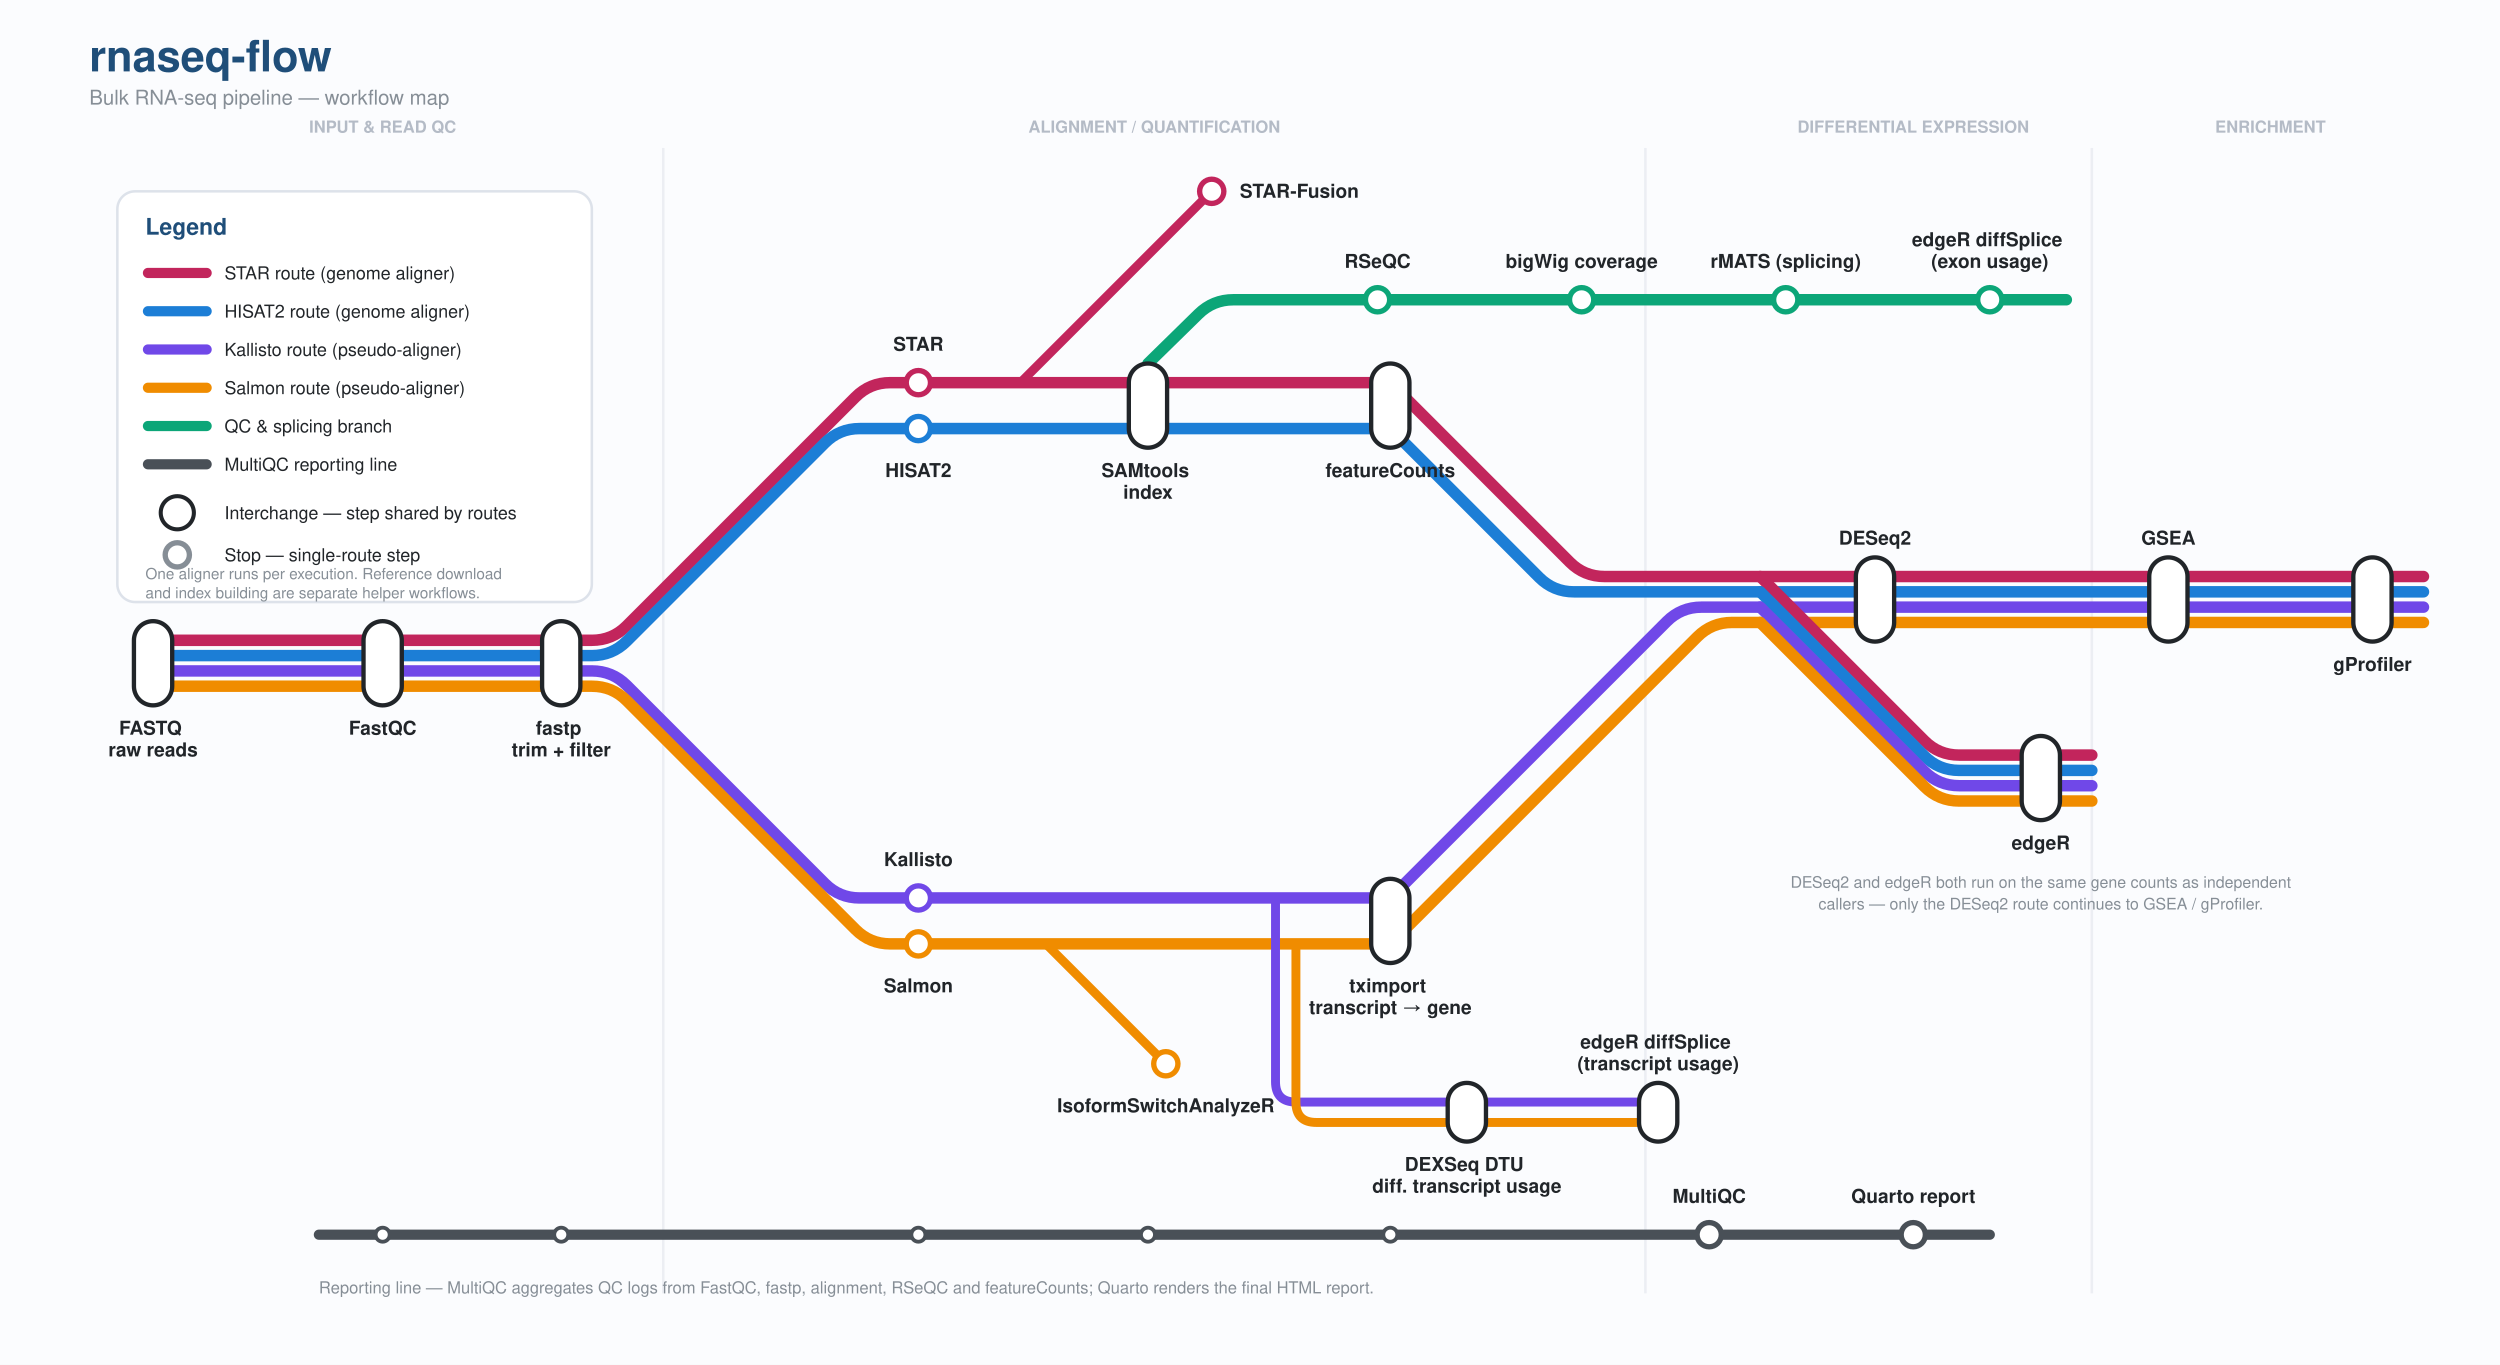
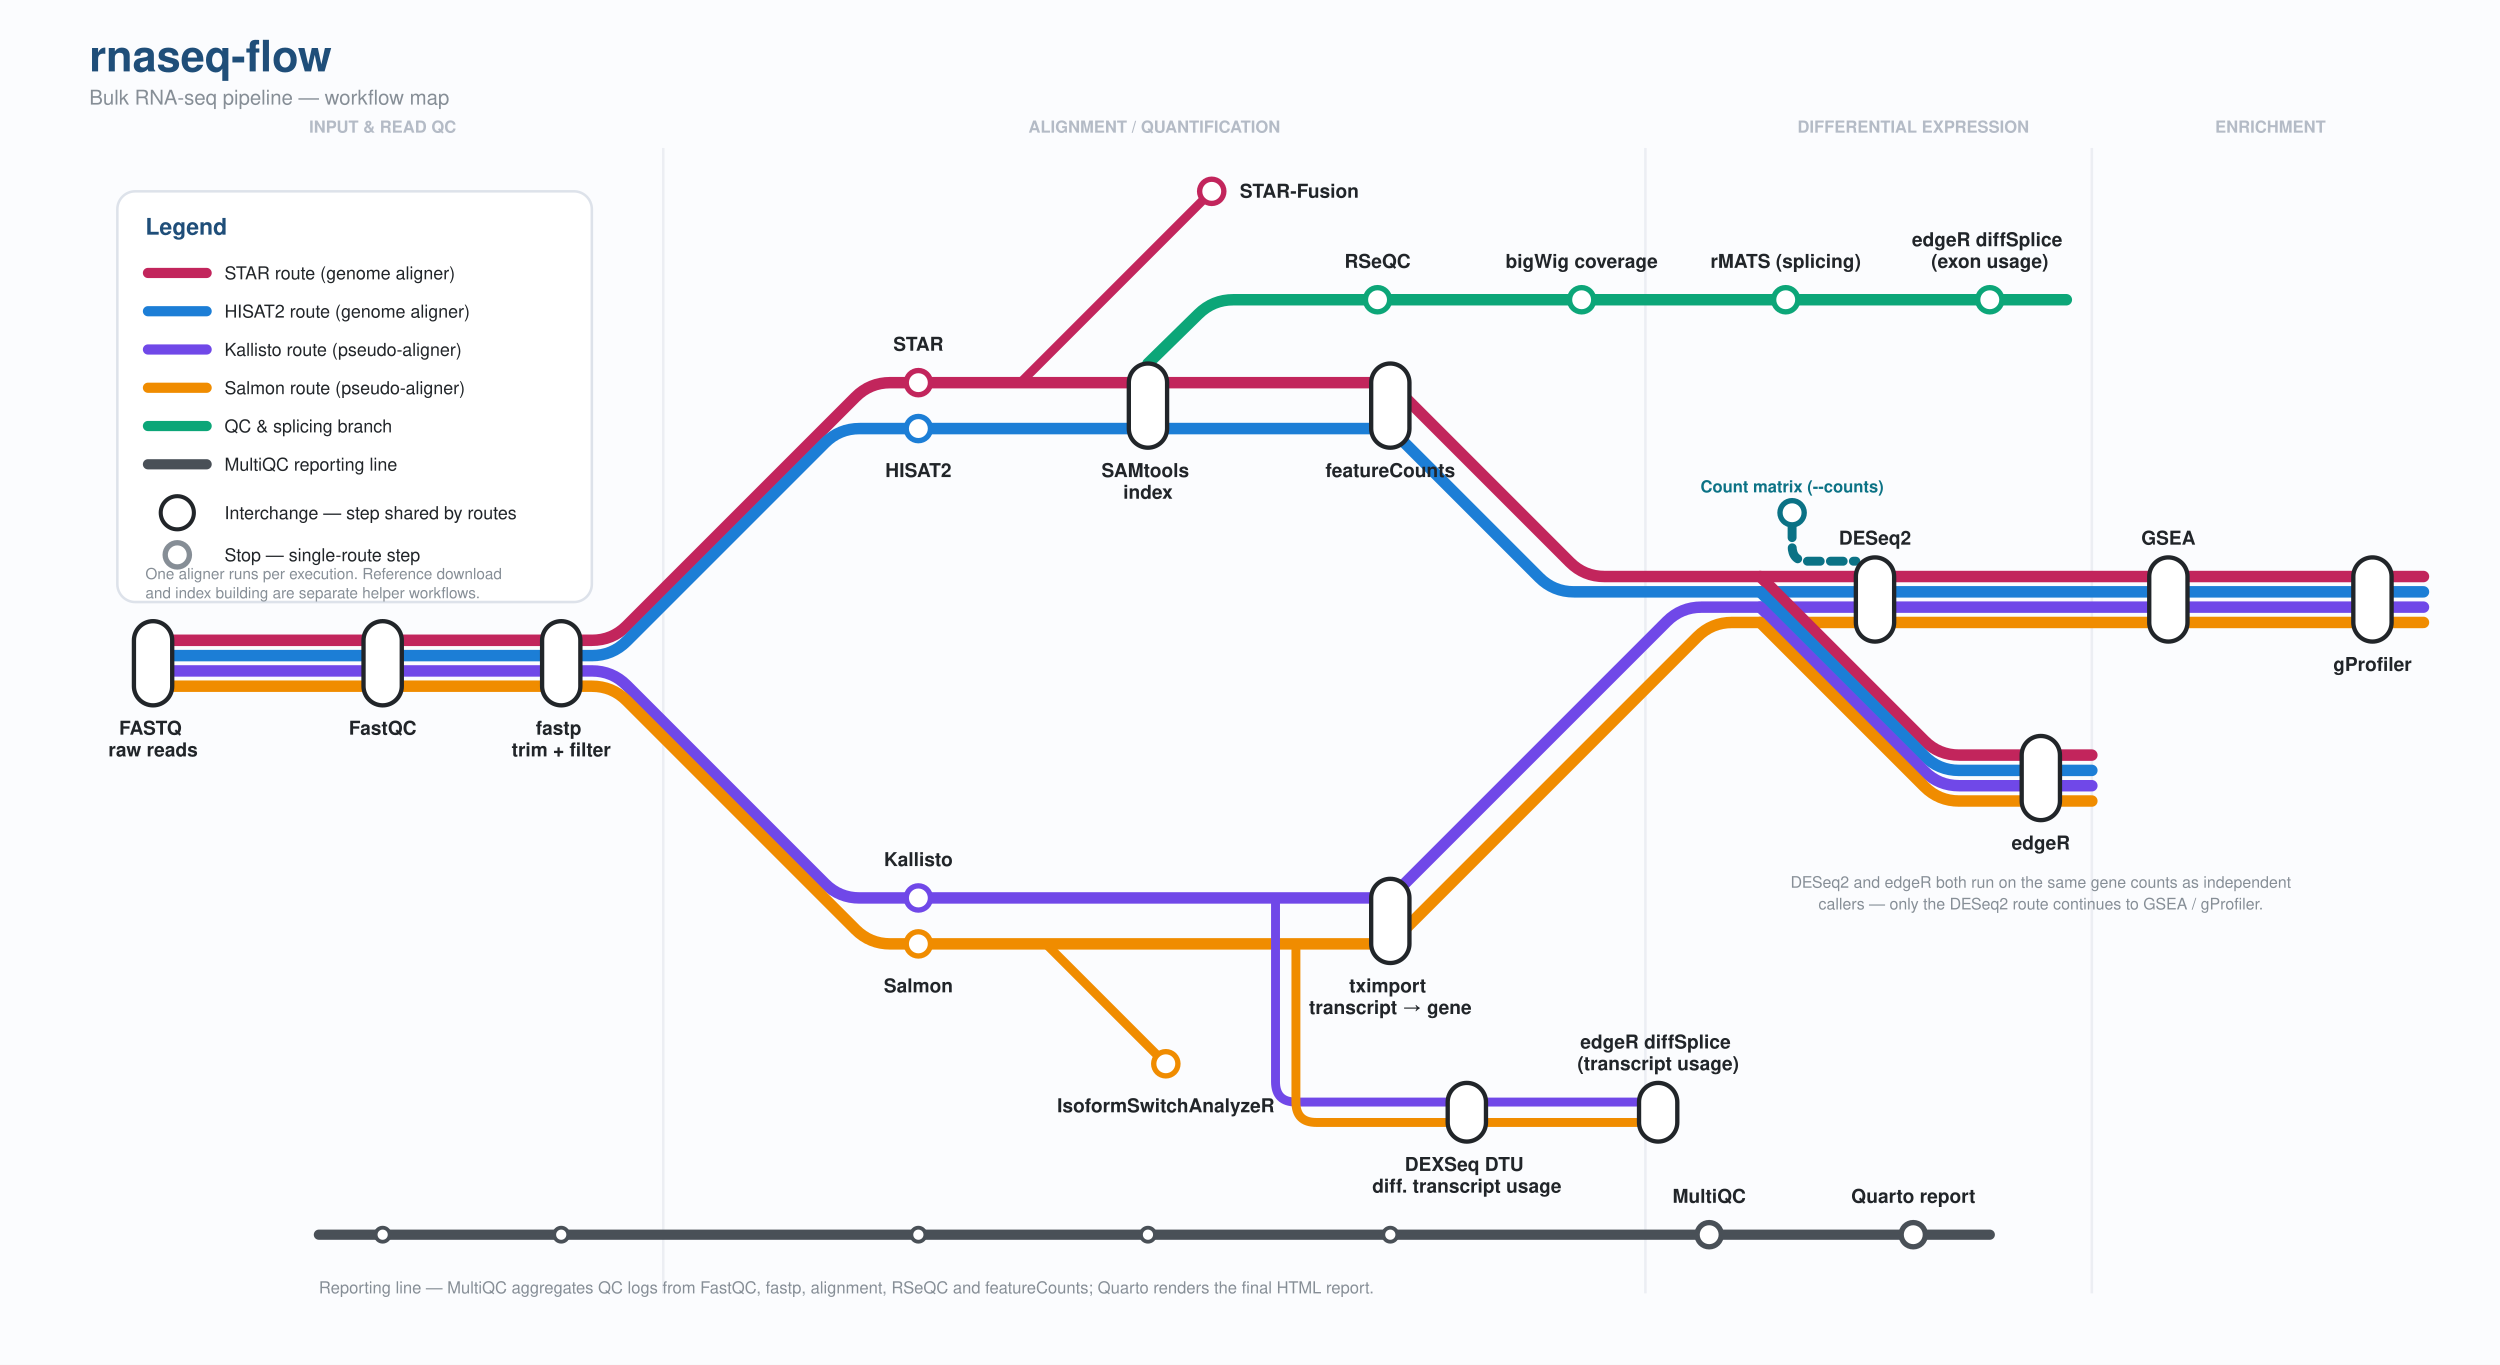
<svg xmlns="http://www.w3.org/2000/svg" viewBox="0 0 1960 1070" font-family="'Segoe UI',Helvetica,Arial,sans-serif">
  <rect width="1960" height="1070" fill="#fbfcfe" />
  <text x="70.0" y="56.0" font-size="34" font-weight="800" text-anchor="start" fill="#1f4e79" font-family="'Segoe UI',Helvetica,Arial,sans-serif">
    <tspan x="70.0" dy="0">rnaseq-flow</tspan>
  </text>
  <text x="70.0" y="82.0" font-size="16" font-weight="500" text-anchor="start" fill="#868e96" font-family="'Segoe UI',Helvetica,Arial,sans-serif">
    <tspan x="70.0" dy="0">Bulk RNA-seq pipeline — workflow map</tspan>
  </text>
  <text x="300.0" y="104.0" font-size="13" font-weight="700" text-anchor="middle" fill="#b4bbc6" font-family="'Segoe UI',Helvetica,Arial,sans-serif">
    <tspan x="300.0" dy="0">INPUT  &amp;  READ QC</tspan>
  </text>
  <text x="905.0" y="104.0" font-size="13" font-weight="700" text-anchor="middle" fill="#b4bbc6" font-family="'Segoe UI',Helvetica,Arial,sans-serif">
    <tspan x="905.0" dy="0">ALIGNMENT  /  QUANTIFICATION</tspan>
  </text>
  <text x="1500.0" y="104.0" font-size="13" font-weight="700" text-anchor="middle" fill="#b4bbc6" font-family="'Segoe UI',Helvetica,Arial,sans-serif">
    <tspan x="1500.0" dy="0">DIFFERENTIAL EXPRESSION</tspan>
  </text>
  <text x="1780.0" y="104.0" font-size="13" font-weight="700" text-anchor="middle" fill="#b4bbc6" font-family="'Segoe UI',Helvetica,Arial,sans-serif">
    <tspan x="1780.0" dy="0">ENRICHMENT</tspan>
  </text>
  <line x1="520" y1="116" x2="520" y2="1014" stroke="#eceef3" stroke-width="2" />
  <line x1="1290" y1="116" x2="1290" y2="1014" stroke="#eceef3" stroke-width="2" />
  <line x1="1640" y1="116" x2="1640" y2="1014" stroke="#eceef3" stroke-width="2" />
  <path d="M 120.0 502.0 L 464.0 502.0 Q 480.0 502.0 491.3 490.7 L 670.7 311.3 Q 682.0 300.0 698.0 300.0 L 1074.0 300.0 Q 1090.0 300.0 1101.3 311.3 L 1230.7 440.7 Q 1242.0 452.0 1258.0 452.0 L 1900.0 452.0" fill="none" stroke="#c2255c" stroke-width="9" stroke-linejoin="round" stroke-linecap="round" />
  <path d="M 120.0 514.0 L 464.0 514.0 Q 480.0 514.0 491.3 502.7 L 646.7 347.3 Q 658.0 336.0 674.0 336.0 L 1074.0 336.0 Q 1090.0 336.0 1101.3 347.3 L 1206.7 452.7 Q 1218.0 464.0 1234.0 464.0 L 1900.0 464.0" fill="none" stroke="#1c7ed6" stroke-width="9" stroke-linejoin="round" stroke-linecap="round" />
  <path d="M 120.0 526.0 L 464.0 526.0 Q 480.0 526.0 491.3 537.3 L 646.7 692.7 Q 658.0 704.0 674.0 704.0 L 1074.0 704.0 Q 1090.0 704.0 1101.3 692.7 L 1306.7 487.3 Q 1318.0 476.0 1334.0 476.0 L 1900.0 476.0" fill="none" stroke="#7048e8" stroke-width="9" stroke-linejoin="round" stroke-linecap="round" />
  <path d="M 120.0 538.0 L 464.0 538.0 Q 480.0 538.0 491.3 549.3 L 670.7 728.7 Q 682.0 740.0 698.0 740.0 L 1074.0 740.0 Q 1090.0 740.0 1101.3 728.7 L 1330.7 499.3 Q 1342.0 488.0 1358.0 488.0 L 1900.0 488.0" fill="none" stroke="#f08c00" stroke-width="9" stroke-linejoin="round" stroke-linecap="round" />
  <path d="M 1380.0 452.0 L 1508.7 580.7 Q 1520.0 592.0 1536.0 592.0 L 1640.0 592.0" fill="none" stroke="#c2255c" stroke-width="9" stroke-linejoin="round" stroke-linecap="round" />
  <path d="M 1380.0 464.0 L 1508.7 592.7 Q 1520.0 604.0 1536.0 604.0 L 1640.0 604.0" fill="none" stroke="#1c7ed6" stroke-width="9" stroke-linejoin="round" stroke-linecap="round" />
  <path d="M 1380.0 476.0 L 1508.7 604.7 Q 1520.0 616.0 1536.0 616.0 L 1640.0 616.0" fill="none" stroke="#7048e8" stroke-width="9" stroke-linejoin="round" stroke-linecap="round" />
  <path d="M 1380.0 488.0 L 1508.7 616.7 Q 1520.0 628.0 1536.0 628.0 L 1640.0 628.0" fill="none" stroke="#f08c00" stroke-width="9" stroke-linejoin="round" stroke-linecap="round" />
  <path d="M 800.0 300.0 L 950.0 150.0" fill="none" stroke="#c2255c" stroke-width="7" stroke-linejoin="round" stroke-linecap="round" />
  <path d="M 900.0 285.0 L 939.6 246.2 Q 951.0 235.0 967.0 235.0 L 1620.0 235.0" fill="none" stroke="#0ca678" stroke-width="9" stroke-linejoin="round" stroke-linecap="round" />
  <path d="M 820.0 740.0 L 914.0 834.0" fill="none" stroke="#f08c00" stroke-width="7" stroke-linejoin="round" stroke-linecap="round" />
  <path d="M 1000.0 704.0 L 1000.0 848.0 Q 1000.0 864.0 1016.0 864.0 L 1300.0 864.0" fill="none" stroke="#7048e8" stroke-width="7" stroke-linejoin="round" stroke-linecap="round" />
  <path d="M 1016.0 740.0 L 1016.0 864.0 Q 1016.0 880.0 1032.0 880.0 L 1300.0 880.0" fill="none" stroke="#f08c00" stroke-width="7" stroke-linejoin="round" stroke-linecap="round" />
  <path d="M 250.0 968.0 L 1560.0 968.0" fill="none" stroke="#495057" stroke-width="8" stroke-linejoin="round" stroke-linecap="round" />
+   <path d="M 1405.0 411.5 L 1405.0 428.0 Q 1405.0 440.0 1417.0 440.0 L 1455.0 440.0" fill="none" stroke="#0b7285" stroke-width="7" stroke-dasharray="10 8" stroke-linejoin="round" stroke-linecap="round" />
  <circle cx="300" cy="968" r="5.5" fill="#ffffff" stroke="#495057" stroke-width="3" />
  <circle cx="440" cy="968" r="5.5" fill="#ffffff" stroke="#495057" stroke-width="3" />
  <circle cx="720" cy="968" r="5.5" fill="#ffffff" stroke="#495057" stroke-width="3" />
  <circle cx="900" cy="968" r="5.5" fill="#ffffff" stroke="#495057" stroke-width="3" />
  <circle cx="1090" cy="968" r="5.5" fill="#ffffff" stroke="#495057" stroke-width="3" />
  <rect x="105" y="487" width="30" height="66" rx="15" fill="#ffffff" stroke="#212529" stroke-width="3.4" />
  <text x="120.0" y="576.0" font-size="15" font-weight="600" text-anchor="middle" fill="#212529" font-family="'Segoe UI',Helvetica,Arial,sans-serif">
    <tspan x="120.0" dy="0">FASTQ</tspan>
    <tspan x="120.0" dy="17">raw reads</tspan>
  </text>
  <rect x="285" y="487" width="30" height="66" rx="15" fill="#ffffff" stroke="#212529" stroke-width="3.4" />
  <text x="300.0" y="576.0" font-size="15" font-weight="600" text-anchor="middle" fill="#212529" font-family="'Segoe UI',Helvetica,Arial,sans-serif">
    <tspan x="300.0" dy="0">FastQC</tspan>
  </text>
  <rect x="425" y="487" width="30" height="66" rx="15" fill="#ffffff" stroke="#212529" stroke-width="3.4" />
  <text x="440.0" y="576.0" font-size="15" font-weight="600" text-anchor="middle" fill="#212529" font-family="'Segoe UI',Helvetica,Arial,sans-serif">
    <tspan x="440.0" dy="0">fastp</tspan>
    <tspan x="440.0" dy="17">trim + filter</tspan>
  </text>
  <rect x="885" y="285" width="30" height="66" rx="15" fill="#ffffff" stroke="#212529" stroke-width="3.4" />
  <text x="900.0" y="374.0" font-size="15" font-weight="600" text-anchor="middle" fill="#212529" font-family="'Segoe UI',Helvetica,Arial,sans-serif">
    <tspan x="900.0" dy="0">SAMtools</tspan>
    <tspan x="900.0" dy="17">index</tspan>
  </text>
  <rect x="1075" y="285" width="30" height="66" rx="15" fill="#ffffff" stroke="#212529" stroke-width="3.4" />
  <text x="1090.0" y="374.0" font-size="15" font-weight="600" text-anchor="middle" fill="#212529" font-family="'Segoe UI',Helvetica,Arial,sans-serif">
    <tspan x="1090.0" dy="0">featureCounts</tspan>
  </text>
  <rect x="1075" y="689" width="30" height="66" rx="15" fill="#ffffff" stroke="#212529" stroke-width="3.4" />
  <text x="1090.0" y="778.0" font-size="15" font-weight="600" text-anchor="middle" fill="#212529" font-family="'Segoe UI',Helvetica,Arial,sans-serif">
    <tspan x="1090.0" dy="0">tximport</tspan>
    <tspan x="1090.0" dy="17">transcript → gene</tspan>
  </text>
  <rect x="1455" y="437" width="30" height="66" rx="15" fill="#ffffff" stroke="#212529" stroke-width="3.4" />
  <text x="1470.0" y="427.0" font-size="15" font-weight="600" text-anchor="middle" fill="#212529" font-family="'Segoe UI',Helvetica,Arial,sans-serif">
    <tspan x="1470.0" dy="0">DESeq2</tspan>
  </text>
  <rect x="1685" y="437" width="30" height="66" rx="15" fill="#ffffff" stroke="#212529" stroke-width="3.4" />
  <text x="1700.0" y="427.0" font-size="15" font-weight="600" text-anchor="middle" fill="#212529" font-family="'Segoe UI',Helvetica,Arial,sans-serif">
    <tspan x="1700.0" dy="0">GSEA</tspan>
  </text>
  <rect x="1845" y="437" width="30" height="66" rx="15" fill="#ffffff" stroke="#212529" stroke-width="3.4" />
  <text x="1860.0" y="526.0" font-size="15" font-weight="600" text-anchor="middle" fill="#212529" font-family="'Segoe UI',Helvetica,Arial,sans-serif">
    <tspan x="1860.0" dy="0">gProfiler</tspan>
  </text>
  <rect x="1585" y="577" width="30" height="66" rx="15" fill="#ffffff" stroke="#212529" stroke-width="3.4" />
  <text x="1600.0" y="666.0" font-size="15" font-weight="600" text-anchor="middle" fill="#212529" font-family="'Segoe UI',Helvetica,Arial,sans-serif">
    <tspan x="1600.0" dy="0">edgeR</tspan>
  </text>
  <circle cx="720" cy="300" r="9.5" fill="#ffffff" stroke="#c2255c" stroke-width="4.2" />
  <text x="720.0" y="275.0" font-size="15" font-weight="600" text-anchor="middle" fill="#212529" font-family="'Segoe UI',Helvetica,Arial,sans-serif">
    <tspan x="720.0" dy="0">STAR</tspan>
  </text>
  <circle cx="720" cy="336" r="9.5" fill="#ffffff" stroke="#1c7ed6" stroke-width="4.2" />
  <text x="720.0" y="374.0" font-size="15" font-weight="600" text-anchor="middle" fill="#212529" font-family="'Segoe UI',Helvetica,Arial,sans-serif">
    <tspan x="720.0" dy="0">HISAT2</tspan>
  </text>
  <circle cx="720" cy="704" r="9.5" fill="#ffffff" stroke="#7048e8" stroke-width="4.2" />
  <text x="720.0" y="679.0" font-size="15" font-weight="600" text-anchor="middle" fill="#212529" font-family="'Segoe UI',Helvetica,Arial,sans-serif">
    <tspan x="720.0" dy="0">Kallisto</tspan>
  </text>
  <circle cx="720" cy="740" r="9.5" fill="#ffffff" stroke="#f08c00" stroke-width="4.2" />
  <text x="720.0" y="778.0" font-size="15" font-weight="600" text-anchor="middle" fill="#212529" font-family="'Segoe UI',Helvetica,Arial,sans-serif">
    <tspan x="720.0" dy="0">Salmon</tspan>
  </text>
  <circle cx="950" cy="150" r="9.5" fill="#ffffff" stroke="#c2255c" stroke-width="4.2" />
  <text x="972.0" y="155.0" font-size="15" font-weight="600" text-anchor="start" fill="#212529" font-family="'Segoe UI',Helvetica,Arial,sans-serif">
    <tspan x="972.0" dy="0">STAR-Fusion</tspan>
  </text>
  <circle cx="1080" cy="235" r="9.5" fill="#ffffff" stroke="#0ca678" stroke-width="4.2" />
  <text x="1080.0" y="210.0" font-size="15" font-weight="600" text-anchor="middle" fill="#212529" font-family="'Segoe UI',Helvetica,Arial,sans-serif">
    <tspan x="1080.0" dy="0">RSeQC</tspan>
  </text>
  <circle cx="1240" cy="235" r="9.5" fill="#ffffff" stroke="#0ca678" stroke-width="4.2" />
  <text x="1240.0" y="210.0" font-size="15" font-weight="600" text-anchor="middle" fill="#212529" font-family="'Segoe UI',Helvetica,Arial,sans-serif">
    <tspan x="1240.0" dy="0">bigWig coverage</tspan>
  </text>
  <circle cx="1400" cy="235" r="9.5" fill="#ffffff" stroke="#0ca678" stroke-width="4.2" />
  <text x="1400.0" y="210.0" font-size="15" font-weight="600" text-anchor="middle" fill="#212529" font-family="'Segoe UI',Helvetica,Arial,sans-serif">
    <tspan x="1400.0" dy="0">rMATS  (splicing)</tspan>
  </text>
  <circle cx="1560" cy="235" r="9.5" fill="#ffffff" stroke="#0ca678" stroke-width="4.2" />
  <text x="1560.0" y="193.0" font-size="15" font-weight="600" text-anchor="middle" fill="#212529" font-family="'Segoe UI',Helvetica,Arial,sans-serif">
    <tspan x="1560.0" dy="0">edgeR diffSplice</tspan>
    <tspan x="1560.0" dy="17">(exon usage)</tspan>
  </text>
  <circle cx="914" cy="834" r="9.5" fill="#ffffff" stroke="#f08c00" stroke-width="4.2" />
  <text x="914.0" y="872.0" font-size="15" font-weight="600" text-anchor="middle" fill="#212529" font-family="'Segoe UI',Helvetica,Arial,sans-serif">
    <tspan x="914.0" dy="0">IsoformSwitchAnalyzeR</tspan>
  </text>
  <rect x="1135" y="849" width="30" height="46" rx="15" fill="#ffffff" stroke="#212529" stroke-width="3.4" />
  <text x="1150.0" y="918.0" font-size="15" font-weight="600" text-anchor="middle" fill="#212529" font-family="'Segoe UI',Helvetica,Arial,sans-serif">
    <tspan x="1150.0" dy="0">DEXSeq DTU</tspan>
    <tspan x="1150.0" dy="17">diff. transcript usage</tspan>
  </text>
  <rect x="1285" y="849" width="30" height="46" rx="15" fill="#ffffff" stroke="#212529" stroke-width="3.4" />
  <text x="1300.0" y="822.0" font-size="15" font-weight="600" text-anchor="middle" fill="#212529" font-family="'Segoe UI',Helvetica,Arial,sans-serif">
    <tspan x="1300.0" dy="0">edgeR diffSplice</tspan>
    <tspan x="1300.0" dy="17">(transcript usage)</tspan>
  </text>
  <circle cx="1340" cy="968" r="9.5" fill="#ffffff" stroke="#495057" stroke-width="4.2" />
  <text x="1340.0" y="943.0" font-size="15" font-weight="600" text-anchor="middle" fill="#212529" font-family="'Segoe UI',Helvetica,Arial,sans-serif">
    <tspan x="1340.0" dy="0">MultiQC</tspan>
  </text>
  <circle cx="1500" cy="968" r="9.5" fill="#ffffff" stroke="#495057" stroke-width="4.2" />
  <text x="1500.0" y="943.0" font-size="15" font-weight="600" text-anchor="middle" fill="#212529" font-family="'Segoe UI',Helvetica,Arial,sans-serif">
    <tspan x="1500.0" dy="0">Quarto report</tspan>
  </text>
  <text x="250.0" y="1014.0" font-size="13" font-weight="500" text-anchor="start" fill="#868e96" font-family="'Segoe UI',Helvetica,Arial,sans-serif">
    <tspan x="250.0" dy="0">Reporting line — MultiQC aggregates QC logs from FastQC, fastp, alignment, RSeQC and featureCounts; Quarto renders the final HTML report.</tspan>
  </text>
  <text x="1600.0" y="696.0" font-size="12.5" font-weight="500" text-anchor="middle" fill="#868e96" font-family="'Segoe UI',Helvetica,Arial,sans-serif">
    <tspan x="1600.0" dy="0">DESeq2 and edgeR both run on the same gene counts as independent</tspan>
  </text>
  <text x="1600.0" y="713.0" font-size="12.5" font-weight="500" text-anchor="middle" fill="#868e96" font-family="'Segoe UI',Helvetica,Arial,sans-serif">
    <tspan x="1600.0" dy="0">callers — only the DESeq2 route continues to GSEA / gProfiler.</tspan>
  </text>
  <rect x="92" y="150" width="372" height="322" rx="14" fill="#ffffff" stroke="#dde2ea" stroke-width="2" />
  <text x="114.0" y="184.0" font-size="18" font-weight="800" text-anchor="start" fill="#1f4e79" font-family="'Segoe UI',Helvetica,Arial,sans-serif">
    <tspan x="114.0" dy="0">Legend</tspan>
  </text>
  <line x1="116" y1="214" x2="162" y2="214" stroke="#c2255c" stroke-width="8" stroke-linecap="round" />
  <text x="176.0" y="219.0" font-size="14" font-weight="500" text-anchor="start" fill="#212529" font-family="'Segoe UI',Helvetica,Arial,sans-serif">
    <tspan x="176.0" dy="0">STAR route (genome aligner)</tspan>
  </text>
  <line x1="116" y1="244" x2="162" y2="244" stroke="#1c7ed6" stroke-width="8" stroke-linecap="round" />
  <text x="176.0" y="249.0" font-size="14" font-weight="500" text-anchor="start" fill="#212529" font-family="'Segoe UI',Helvetica,Arial,sans-serif">
    <tspan x="176.0" dy="0">HISAT2 route (genome aligner)</tspan>
  </text>
  <line x1="116" y1="274" x2="162" y2="274" stroke="#7048e8" stroke-width="8" stroke-linecap="round" />
  <text x="176.0" y="279.0" font-size="14" font-weight="500" text-anchor="start" fill="#212529" font-family="'Segoe UI',Helvetica,Arial,sans-serif">
    <tspan x="176.0" dy="0">Kallisto route (pseudo-aligner)</tspan>
  </text>
  <line x1="116" y1="304" x2="162" y2="304" stroke="#f08c00" stroke-width="8" stroke-linecap="round" />
  <text x="176.0" y="309.0" font-size="14" font-weight="500" text-anchor="start" fill="#212529" font-family="'Segoe UI',Helvetica,Arial,sans-serif">
    <tspan x="176.0" dy="0">Salmon route (pseudo-aligner)</tspan>
  </text>
  <line x1="116" y1="334" x2="162" y2="334" stroke="#0ca678" stroke-width="8" stroke-linecap="round" />
  <text x="176.0" y="339.0" font-size="14" font-weight="500" text-anchor="start" fill="#212529" font-family="'Segoe UI',Helvetica,Arial,sans-serif">
    <tspan x="176.0" dy="0">QC &amp; splicing branch</tspan>
  </text>
  <line x1="116" y1="364" x2="162" y2="364" stroke="#495057" stroke-width="8" stroke-linecap="round" />
  <text x="176.0" y="369.0" font-size="14" font-weight="500" text-anchor="start" fill="#212529" font-family="'Segoe UI',Helvetica,Arial,sans-serif">
    <tspan x="176.0" dy="0">MultiQC reporting line</tspan>
  </text>
  <rect x="126" y="389" width="26" height="26" rx="13" fill="#ffffff" stroke="#212529" stroke-width="3.2" />
  <text x="176.0" y="407.0" font-size="14" font-weight="500" text-anchor="start" fill="#212529" font-family="'Segoe UI',Helvetica,Arial,sans-serif">
    <tspan x="176.0" dy="0">Interchange — step shared by routes</tspan>
  </text>
  <circle cx="139" cy="435" r="9.5" fill="#ffffff" stroke="#868e96" stroke-width="4.2" />
  <text x="176.0" y="440.0" font-size="14" font-weight="500" text-anchor="start" fill="#212529" font-family="'Segoe UI',Helvetica,Arial,sans-serif">
    <tspan x="176.0" dy="0">Stop — single-route step</tspan>
  </text>
  <text x="114.0" y="454.0" font-size="12" font-weight="500" text-anchor="start" fill="#868e96" font-family="'Segoe UI',Helvetica,Arial,sans-serif">
    <tspan x="114.0" dy="0">One aligner runs per execution. Reference download</tspan>
    <tspan x="114.0" dy="15">and index building are separate helper workflows.</tspan>
  </text>
+   <circle cx="1405" cy="402" r="9.5" fill="#ffffff" stroke="#0b7285" stroke-width="4.2" />
+   <text x="1405.0" y="386.0" font-size="13" font-weight="700" text-anchor="middle" fill="#0b7285" font-family="'Segoe UI',Helvetica,Arial,sans-serif">
+     <tspan x="1405.0" dy="0">Count matrix (--counts)</tspan>
+   </text>
</svg>
